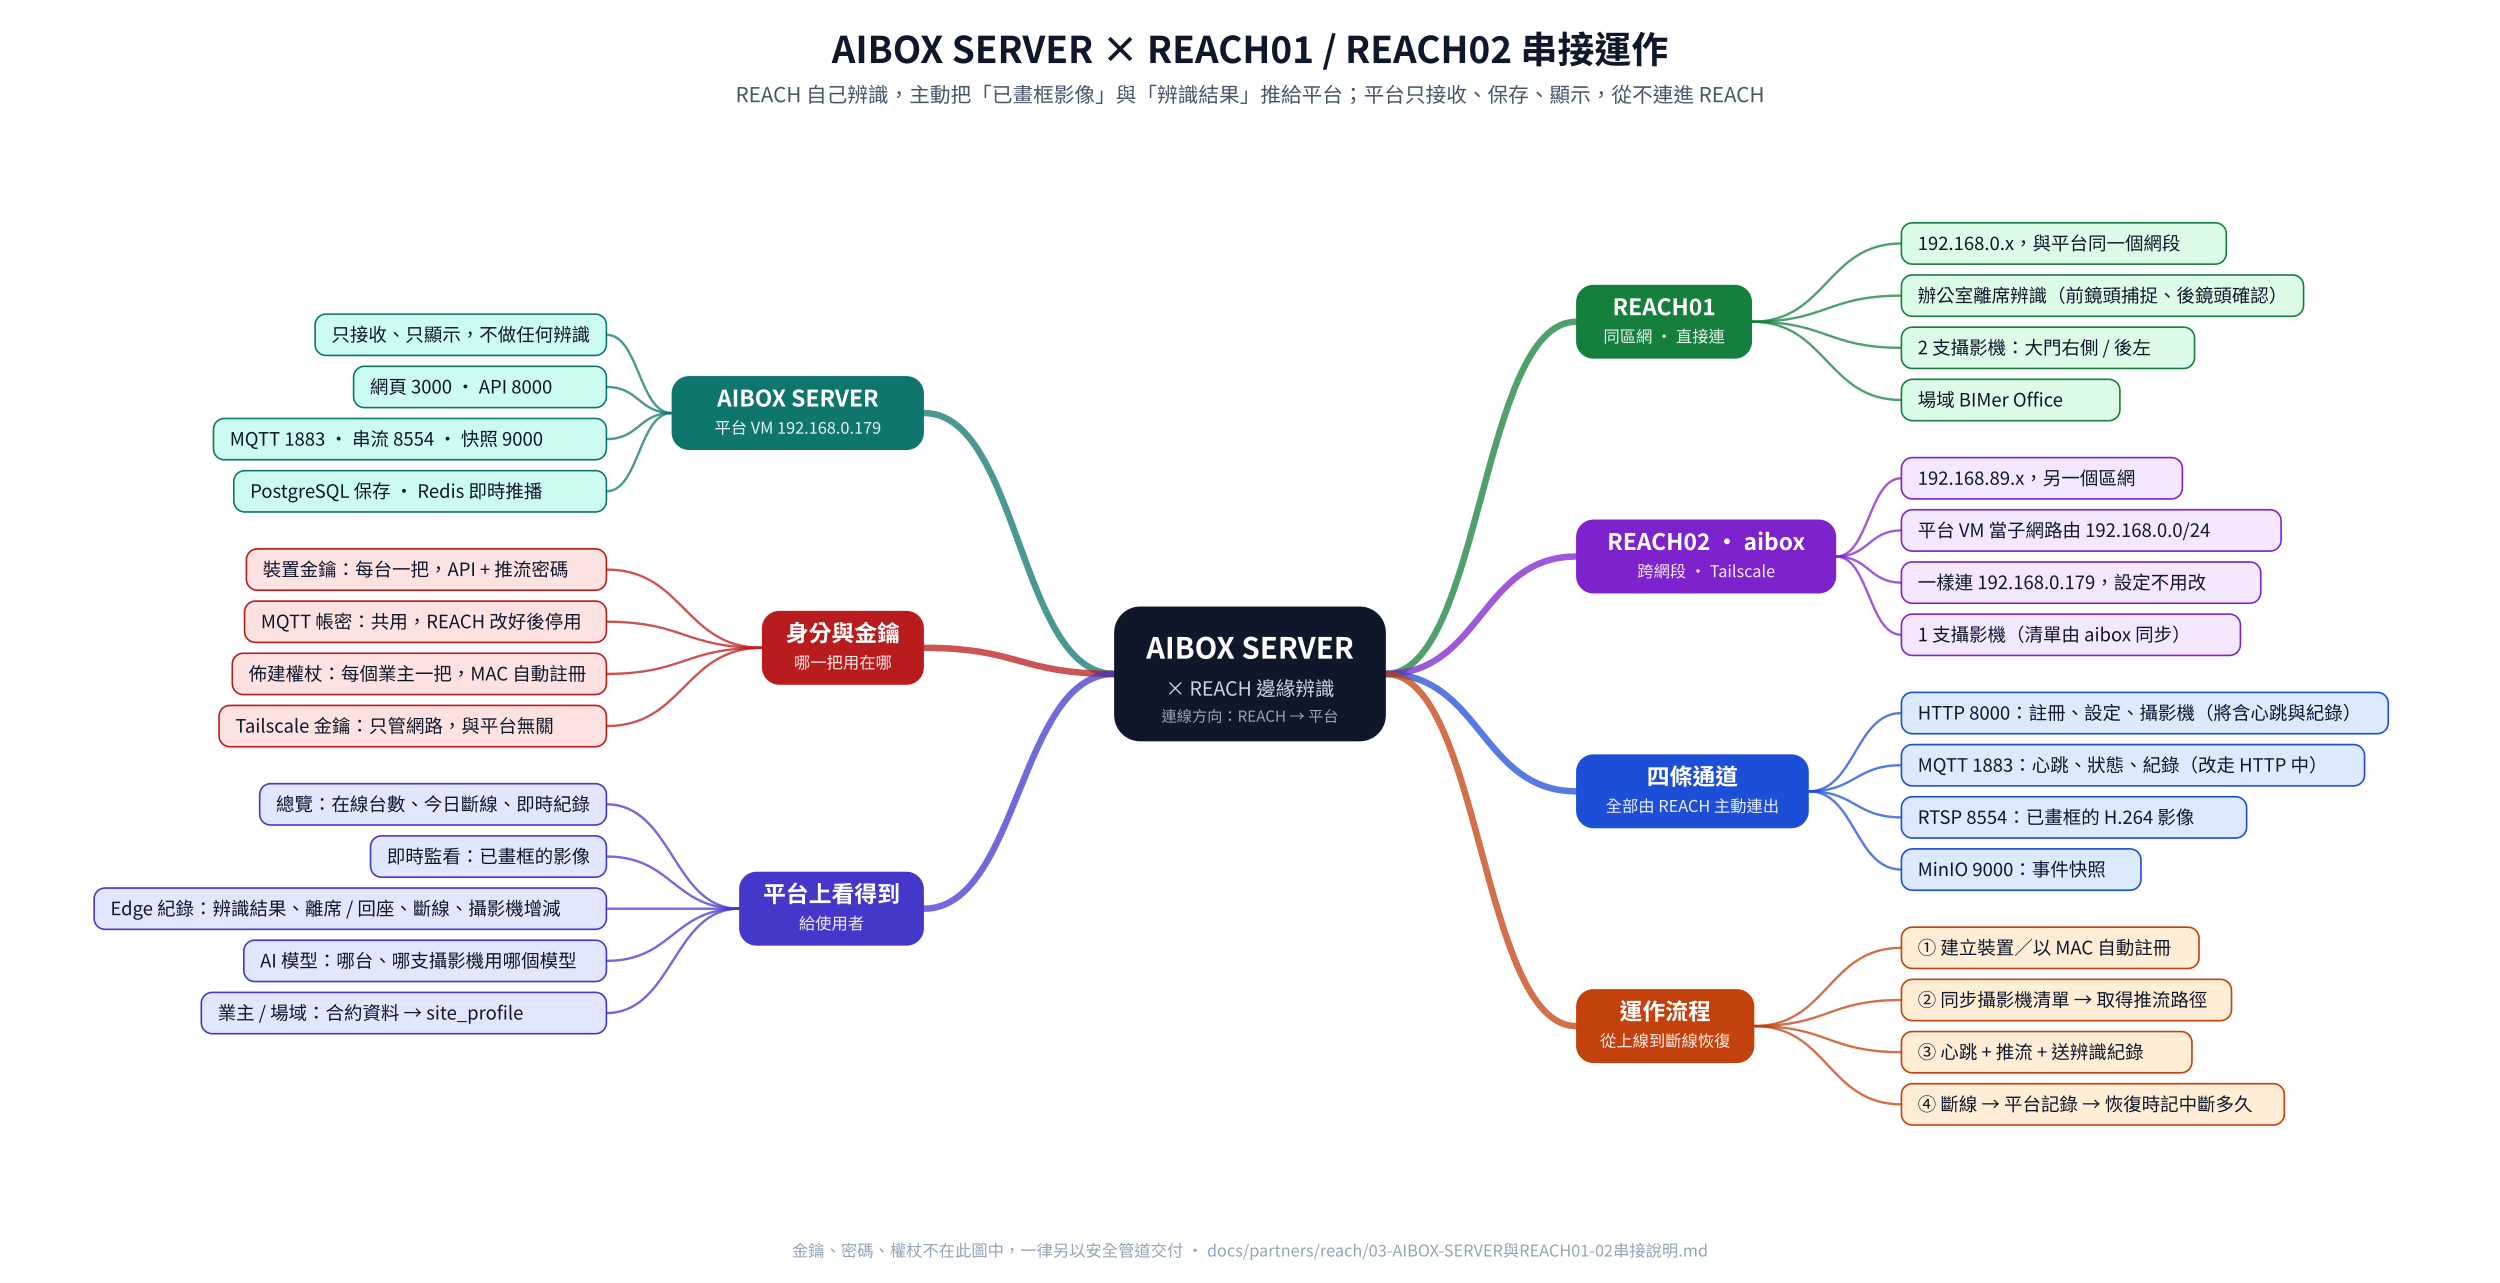
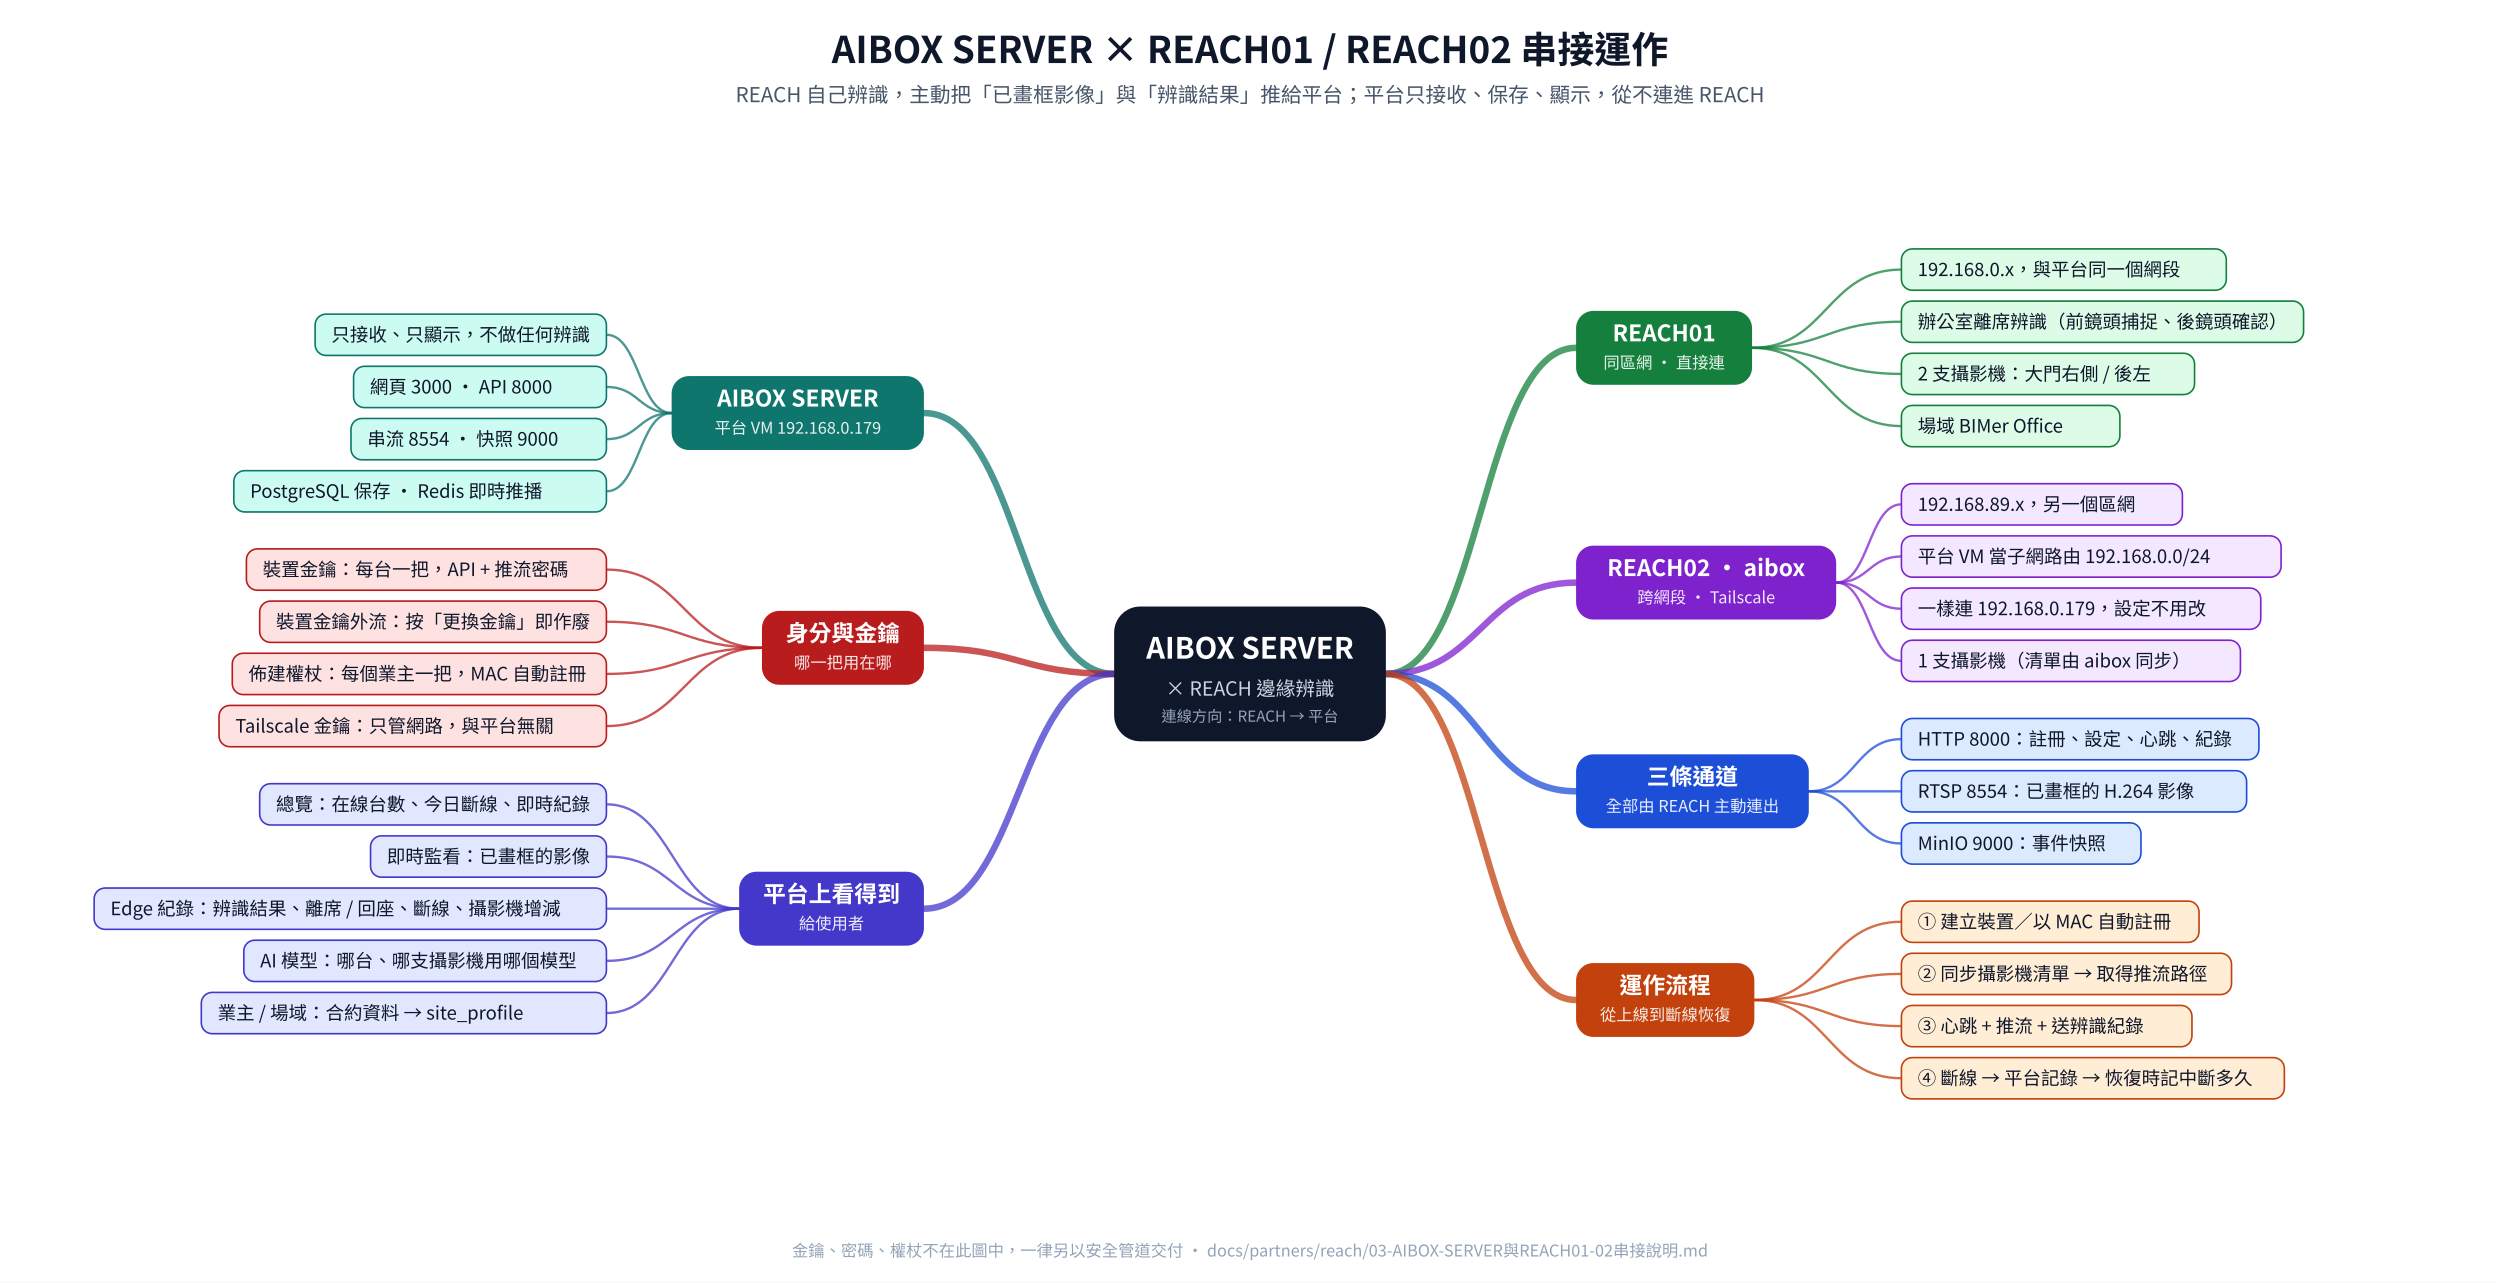
<svg xmlns="http://www.w3.org/2000/svg" width="2300" height="1180" viewBox="0 0 2300 1180" font-family="'Noto Sans TC','Noto Sans CJK TC','PingFang TC','Microsoft JhengHei','WenQuanYi Zen Hei',sans-serif">
  <rect width="2300" height="1180" fill="#ffffff" />
  <text x="1150.0" y="58" text-anchor="middle" font-size="34" font-weight="700" fill="#0f172a">AIBOX SERVER × REACH01 / REACH02 串接運作</text>
  <text x="1150.0" y="94" text-anchor="middle" font-size="19" fill="#475569">REACH 自己辨識，主動把「已畫框影像」與「辨識結果」推給平台；平台只接收、保存、顯示，從不連進 REACH</text>
  <path d="M1025.0,620.0 C937.5,620.0 937.5,380.0 850.0,380.0" fill="none" stroke="#0f766e" stroke-width="6" stroke-opacity="0.75" stroke-linecap="round" />
  <path d="M617.9,380.0 C587.9,380.0 587.9,308.0 557.9,308.0" fill="none" stroke="#0f766e" stroke-width="2.2" stroke-opacity="0.75" stroke-linecap="round" />
  <path d="M617.9,380.0 C587.9,380.0 587.9,356.0 557.9,356.0" fill="none" stroke="#0f766e" stroke-width="2.2" stroke-opacity="0.75" stroke-linecap="round" />
  <path d="M617.9,380.0 C587.9,380.0 587.9,404.0 557.9,404.0" fill="none" stroke="#0f766e" stroke-width="2.2" stroke-opacity="0.75" stroke-linecap="round" />
  <path d="M617.9,380.0 C587.9,380.0 587.9,452.0 557.9,452.0" fill="none" stroke="#0f766e" stroke-width="2.2" stroke-opacity="0.75" stroke-linecap="round" />
  <path d="M1025.0,620.0 C937.5,620.0 937.5,596.0 850.0,596.0" fill="none" stroke="#b91c1c" stroke-width="6" stroke-opacity="0.75" stroke-linecap="round" />
  <path d="M701.0,596.0 C629.5,596.0 629.5,524.0 557.9,524.0" fill="none" stroke="#b91c1c" stroke-width="2.2" stroke-opacity="0.75" stroke-linecap="round" />
  <path d="M701.0,596.0 C629.5,596.0 629.5,572.0 557.9,572.0" fill="none" stroke="#b91c1c" stroke-width="2.2" stroke-opacity="0.75" stroke-linecap="round" />
  <path d="M701.0,596.0 C629.5,596.0 629.5,620.0 557.9,620.0" fill="none" stroke="#b91c1c" stroke-width="2.2" stroke-opacity="0.75" stroke-linecap="round" />
  <path d="M701.0,596.0 C629.5,596.0 629.5,668.0 557.9,668.0" fill="none" stroke="#b91c1c" stroke-width="2.2" stroke-opacity="0.75" stroke-linecap="round" />
  <path d="M1025.0,620.0 C937.5,620.0 937.5,836.0 850.0,836.0" fill="none" stroke="#4338ca" stroke-width="6" stroke-opacity="0.75" stroke-linecap="round" />
  <path d="M680.0,836.0 C619.0,836.0 619.0,740.0 557.9,740.0" fill="none" stroke="#4338ca" stroke-width="2.2" stroke-opacity="0.75" stroke-linecap="round" />
  <path d="M680.0,836.0 C619.0,836.0 619.0,788.0 557.9,788.0" fill="none" stroke="#4338ca" stroke-width="2.2" stroke-opacity="0.75" stroke-linecap="round" />
  <path d="M680.0,836.0 C619.0,836.0 619.0,836.0 557.9,836.0" fill="none" stroke="#4338ca" stroke-width="2.2" stroke-opacity="0.75" stroke-linecap="round" />
  <path d="M680.0,836.0 C619.0,836.0 619.0,884.0 557.9,884.0" fill="none" stroke="#4338ca" stroke-width="2.2" stroke-opacity="0.75" stroke-linecap="round" />
  <path d="M680.0,836.0 C619.0,836.0 619.0,932.0 557.9,932.0" fill="none" stroke="#4338ca" stroke-width="2.2" stroke-opacity="0.75" stroke-linecap="round" />
-   <path d="M1275.0,620.0 C1362.5,620.0 1362.5,296.0 1450.0,296.0" fill="none" stroke="#15803d" stroke-width="6" stroke-opacity="0.75" stroke-linecap="round" />
-   <path d="M1611.9,296.0 C1680.6,296.0 1680.6,224.0 1749.3,224.0" fill="none" stroke="#15803d" stroke-width="2.2" stroke-opacity="0.75" stroke-linecap="round" />
-   <path d="M1611.9,296.0 C1680.6,296.0 1680.6,272.0 1749.3,272.0" fill="none" stroke="#15803d" stroke-width="2.2" stroke-opacity="0.75" stroke-linecap="round" />
-   <path d="M1611.9,296.0 C1680.6,296.0 1680.6,320.0 1749.3,320.0" fill="none" stroke="#15803d" stroke-width="2.2" stroke-opacity="0.75" stroke-linecap="round" />
-   <path d="M1611.9,296.0 C1680.6,296.0 1680.6,368.0 1749.3,368.0" fill="none" stroke="#15803d" stroke-width="2.2" stroke-opacity="0.75" stroke-linecap="round" />
-   <path d="M1275.0,620.0 C1362.5,620.0 1362.5,512.0 1450.0,512.0" fill="none" stroke="#7e22ce" stroke-width="6" stroke-opacity="0.75" stroke-linecap="round" />
-   <path d="M1689.3,512.0 C1719.3,512.0 1719.3,440.0 1749.3,440.0" fill="none" stroke="#7e22ce" stroke-width="2.2" stroke-opacity="0.75" stroke-linecap="round" />
-   <path d="M1689.3,512.0 C1719.3,512.0 1719.3,488.0 1749.3,488.0" fill="none" stroke="#7e22ce" stroke-width="2.2" stroke-opacity="0.75" stroke-linecap="round" />
-   <path d="M1689.3,512.0 C1719.3,512.0 1719.3,536.0 1749.3,536.0" fill="none" stroke="#7e22ce" stroke-width="2.2" stroke-opacity="0.75" stroke-linecap="round" />
-   <path d="M1689.3,512.0 C1719.3,512.0 1719.3,584.0 1749.3,584.0" fill="none" stroke="#7e22ce" stroke-width="2.2" stroke-opacity="0.75" stroke-linecap="round" />
+   <path d="M1275.0,620.0 C1362.5,620.0 1362.5,320.0 1450.0,320.0" fill="none" stroke="#15803d" stroke-width="6" stroke-opacity="0.75" stroke-linecap="round" />
+   <path d="M1611.9,320.0 C1680.6,320.0 1680.6,248.0 1749.3,248.0" fill="none" stroke="#15803d" stroke-width="2.2" stroke-opacity="0.75" stroke-linecap="round" />
+   <path d="M1611.9,320.0 C1680.6,320.0 1680.6,296.0 1749.3,296.0" fill="none" stroke="#15803d" stroke-width="2.2" stroke-opacity="0.75" stroke-linecap="round" />
+   <path d="M1611.9,320.0 C1680.6,320.0 1680.6,344.0 1749.3,344.0" fill="none" stroke="#15803d" stroke-width="2.2" stroke-opacity="0.75" stroke-linecap="round" />
+   <path d="M1611.9,320.0 C1680.6,320.0 1680.6,392.0 1749.3,392.0" fill="none" stroke="#15803d" stroke-width="2.2" stroke-opacity="0.75" stroke-linecap="round" />
+   <path d="M1275.0,620.0 C1362.5,620.0 1362.5,536.0 1450.0,536.0" fill="none" stroke="#7e22ce" stroke-width="6" stroke-opacity="0.75" stroke-linecap="round" />
+   <path d="M1689.3,536.0 C1719.3,536.0 1719.3,464.0 1749.3,464.0" fill="none" stroke="#7e22ce" stroke-width="2.2" stroke-opacity="0.75" stroke-linecap="round" />
+   <path d="M1689.3,536.0 C1719.3,536.0 1719.3,512.0 1749.3,512.0" fill="none" stroke="#7e22ce" stroke-width="2.2" stroke-opacity="0.75" stroke-linecap="round" />
+   <path d="M1689.3,536.0 C1719.3,536.0 1719.3,560.0 1749.3,560.0" fill="none" stroke="#7e22ce" stroke-width="2.2" stroke-opacity="0.75" stroke-linecap="round" />
+   <path d="M1689.3,536.0 C1719.3,536.0 1719.3,608.0 1749.3,608.0" fill="none" stroke="#7e22ce" stroke-width="2.2" stroke-opacity="0.75" stroke-linecap="round" />
  <path d="M1275.0,620.0 C1362.5,620.0 1362.5,728.0 1450.0,728.0" fill="none" stroke="#1d4ed8" stroke-width="6" stroke-opacity="0.75" stroke-linecap="round" />
-   <path d="M1664.1,728.0 C1706.7,728.0 1706.7,656.0 1749.3,656.0" fill="none" stroke="#1d4ed8" stroke-width="2.2" stroke-opacity="0.75" stroke-linecap="round" />
-   <path d="M1664.1,728.0 C1706.7,728.0 1706.7,704.0 1749.3,704.0" fill="none" stroke="#1d4ed8" stroke-width="2.2" stroke-opacity="0.75" stroke-linecap="round" />
-   <path d="M1664.1,728.0 C1706.7,728.0 1706.7,752.0 1749.3,752.0" fill="none" stroke="#1d4ed8" stroke-width="2.2" stroke-opacity="0.75" stroke-linecap="round" />
-   <path d="M1664.1,728.0 C1706.7,728.0 1706.7,800.0 1749.3,800.0" fill="none" stroke="#1d4ed8" stroke-width="2.2" stroke-opacity="0.75" stroke-linecap="round" />
-   <path d="M1275.0,620.0 C1362.5,620.0 1362.5,944.0 1450.0,944.0" fill="none" stroke="#c2410c" stroke-width="6" stroke-opacity="0.75" stroke-linecap="round" />
-   <path d="M1614.0,944.0 C1681.7,944.0 1681.7,872.0 1749.3,872.0" fill="none" stroke="#c2410c" stroke-width="2.2" stroke-opacity="0.75" stroke-linecap="round" />
-   <path d="M1614.0,944.0 C1681.7,944.0 1681.7,920.0 1749.3,920.0" fill="none" stroke="#c2410c" stroke-width="2.2" stroke-opacity="0.75" stroke-linecap="round" />
-   <path d="M1614.0,944.0 C1681.7,944.0 1681.7,968.0 1749.3,968.0" fill="none" stroke="#c2410c" stroke-width="2.2" stroke-opacity="0.75" stroke-linecap="round" />
-   <path d="M1614.0,944.0 C1681.7,944.0 1681.7,1016.0 1749.3,1016.0" fill="none" stroke="#c2410c" stroke-width="2.2" stroke-opacity="0.75" stroke-linecap="round" />
+   <path d="M1664.1,728.0 C1706.7,728.0 1706.7,680.0 1749.3,680.0" fill="none" stroke="#1d4ed8" stroke-width="2.2" stroke-opacity="0.75" stroke-linecap="round" />
+   <path d="M1664.1,728.0 C1706.7,728.0 1706.7,728.0 1749.3,728.0" fill="none" stroke="#1d4ed8" stroke-width="2.2" stroke-opacity="0.75" stroke-linecap="round" />
+   <path d="M1664.1,728.0 C1706.7,728.0 1706.7,776.0 1749.3,776.0" fill="none" stroke="#1d4ed8" stroke-width="2.2" stroke-opacity="0.75" stroke-linecap="round" />
+   <path d="M1275.0,620.0 C1362.5,620.0 1362.5,920.0 1450.0,920.0" fill="none" stroke="#c2410c" stroke-width="6" stroke-opacity="0.75" stroke-linecap="round" />
+   <path d="M1614.0,920.0 C1681.7,920.0 1681.7,848.0 1749.3,848.0" fill="none" stroke="#c2410c" stroke-width="2.2" stroke-opacity="0.75" stroke-linecap="round" />
+   <path d="M1614.0,920.0 C1681.7,920.0 1681.7,896.0 1749.3,896.0" fill="none" stroke="#c2410c" stroke-width="2.2" stroke-opacity="0.75" stroke-linecap="round" />
+   <path d="M1614.0,920.0 C1681.7,920.0 1681.7,944.0 1749.3,944.0" fill="none" stroke="#c2410c" stroke-width="2.2" stroke-opacity="0.75" stroke-linecap="round" />
+   <path d="M1614.0,920.0 C1681.7,920.0 1681.7,992.0 1749.3,992.0" fill="none" stroke="#c2410c" stroke-width="2.2" stroke-opacity="0.75" stroke-linecap="round" />
  <rect x="1025.0" y="558.0" width="250" height="124" rx="24" fill="#0f172a" />
  <text x="1150.0" y="606.0" text-anchor="middle" font-size="27" font-weight="700" fill="#ffffff">AIBOX SERVER</text>
  <text x="1150.0" y="640.0" text-anchor="middle" font-size="18" fill="#cbd5e1">× REACH 邊緣辨識</text>
  <text x="1150.0" y="664.0" text-anchor="middle" font-size="14" fill="#94a3b8">連線方向：REACH → 平台</text>
  <rect x="617.9" y="346.0" width="232.1" height="68" rx="16" fill="#0f766e" />
  <text x="734.0" y="374.0" text-anchor="middle" font-size="21" font-weight="700" fill="#ffffff">AIBOX SERVER</text>
  <text x="734.0" y="399.0" text-anchor="middle" font-size="15" fill="#ffffff" fill-opacity="0.9">平台 VM 192.168.0.179</text>
  <rect x="289.9" y="289.0" width="268.0" height="38" rx="10" fill="#ccfbf1" stroke="#0f766e" stroke-width="1.5" />
  <text x="304.9" y="314.0" font-size="17" fill="#0f172a">只接收、只顯示，不做任何辨識</text>
  <rect x="325.3" y="337.0" width="232.6" height="38" rx="10" fill="#ccfbf1" stroke="#0f766e" stroke-width="1.5" />
  <text x="340.3" y="362.0" font-size="17" fill="#0f172a">網頁 3000 · API 8000</text>
-   <rect x="196.4" y="385.0" width="361.5" height="38" rx="10" fill="#ccfbf1" stroke="#0f766e" stroke-width="1.5" />
-   <text x="211.4" y="410.0" font-size="17" fill="#0f172a">MQTT 1883 · 串流 8554 · 快照 9000</text>
+   <rect x="322.9" y="385.0" width="235.0" height="38" rx="10" fill="#ccfbf1" stroke="#0f766e" stroke-width="1.5" />
+   <text x="337.9" y="410.0" font-size="17" fill="#0f172a">串流 8554 · 快照 9000</text>
  <rect x="215.1" y="433.0" width="342.8" height="38" rx="10" fill="#ccfbf1" stroke="#0f766e" stroke-width="1.5" />
  <text x="230.1" y="458.0" font-size="17" fill="#0f172a">PostgreSQL 保存 · Redis 即時推播</text>
  <rect x="701.0" y="562.0" width="149.0" height="68" rx="16" fill="#b91c1c" />
  <text x="775.5" y="590.0" text-anchor="middle" font-size="21" font-weight="700" fill="#ffffff">身分與金鑰</text>
  <text x="775.5" y="615.0" text-anchor="middle" font-size="15" fill="#ffffff" fill-opacity="0.9">哪一把用在哪</text>
  <rect x="226.7" y="505.0" width="331.2" height="38" rx="10" fill="#fee2e2" stroke="#b91c1c" stroke-width="1.5" />
  <text x="241.7" y="530.0" font-size="17" fill="#0f172a">裝置金鑰：每台一把，API + 推流密碼</text>
-   <rect x="225.0" y="553.0" width="332.9" height="38" rx="10" fill="#fee2e2" stroke="#b91c1c" stroke-width="1.5" />
-   <text x="240.0" y="578.0" font-size="17" fill="#0f172a">MQTT 帳密：共用，REACH 改好後停用</text>
+   <rect x="238.9" y="553.0" width="319.0" height="38" rx="10" fill="#fee2e2" stroke="#b91c1c" stroke-width="1.5" />
+   <text x="253.9" y="578.0" font-size="17" fill="#0f172a">裝置金鑰外流：按「更換金鑰」即作廢</text>
  <rect x="213.7" y="601.0" width="344.2" height="38" rx="10" fill="#fee2e2" stroke="#b91c1c" stroke-width="1.5" />
  <text x="228.7" y="626.0" font-size="17" fill="#0f172a">佈建權杖：每個業主一把，MAC 自動註冊</text>
  <rect x="201.5" y="649.0" width="356.4" height="38" rx="10" fill="#fee2e2" stroke="#b91c1c" stroke-width="1.5" />
  <text x="216.5" y="674.0" font-size="17" fill="#0f172a">Tailscale 金鑰：只管網路，與平台無關</text>
  <rect x="680.0" y="802.0" width="170.0" height="68" rx="16" fill="#4338ca" />
  <text x="765.0" y="830.0" text-anchor="middle" font-size="21" font-weight="700" fill="#ffffff">平台上看得到</text>
  <text x="765.0" y="855.0" text-anchor="middle" font-size="15" fill="#ffffff" fill-opacity="0.9">給使用者</text>
  <rect x="238.9" y="721.0" width="319.0" height="38" rx="10" fill="#e0e7ff" stroke="#4338ca" stroke-width="1.5" />
  <text x="253.9" y="746.0" font-size="17" fill="#0f172a">總覽：在線台數、今日斷線、即時紀錄</text>
  <rect x="340.9" y="769.0" width="217.0" height="38" rx="10" fill="#e0e7ff" stroke="#4338ca" stroke-width="1.5" />
  <text x="355.9" y="794.0" font-size="17" fill="#0f172a">即時監看：已畫框的影像</text>
  <rect x="86.6" y="817.0" width="471.3" height="38" rx="10" fill="#e0e7ff" stroke="#4338ca" stroke-width="1.5" />
  <text x="101.6" y="842.0" font-size="17" fill="#0f172a">Edge 紀錄：辨識結果、離席 / 回座、斷線、攝影機增減</text>
  <rect x="224.3" y="865.0" width="333.6" height="38" rx="10" fill="#e0e7ff" stroke="#4338ca" stroke-width="1.5" />
  <text x="239.3" y="890.0" font-size="17" fill="#0f172a">AI 模型：哪台、哪支攝影機用哪個模型</text>
  <rect x="185.2" y="913.0" width="372.7" height="38" rx="10" fill="#e0e7ff" stroke="#4338ca" stroke-width="1.5" />
  <text x="200.2" y="938.0" font-size="17" fill="#0f172a">業主 / 場域：合約資料 → site_profile</text>
-   <rect x="1450.0" y="262.0" width="161.9" height="68" rx="16" fill="#15803d" />
-   <text x="1531.0" y="290.0" text-anchor="middle" font-size="21" font-weight="700" fill="#ffffff">REACH01</text>
-   <text x="1531.0" y="315.0" text-anchor="middle" font-size="15" fill="#ffffff" fill-opacity="0.9">同區網 · 直接連</text>
-   <rect x="1749.3" y="205.0" width="298.9" height="38" rx="10" fill="#dcfce7" stroke="#15803d" stroke-width="1.5" />
-   <text x="1764.3" y="230.0" font-size="17" fill="#0f172a">192.168.0.x，與平台同一個網段</text>
-   <rect x="1749.3" y="253.0" width="370.0" height="38" rx="10" fill="#dcfce7" stroke="#15803d" stroke-width="1.5" />
-   <text x="1764.3" y="278.0" font-size="17" fill="#0f172a">辦公室離席辨識（前鏡頭捕捉、後鏡頭確認）</text>
-   <rect x="1749.3" y="301.0" width="269.7" height="38" rx="10" fill="#dcfce7" stroke="#15803d" stroke-width="1.5" />
-   <text x="1764.3" y="326.0" font-size="17" fill="#0f172a">2 支攝影機：大門右側 / 後左</text>
-   <rect x="1749.3" y="349.0" width="201.0" height="38" rx="10" fill="#dcfce7" stroke="#15803d" stroke-width="1.5" />
-   <text x="1764.3" y="374.0" font-size="17" fill="#0f172a">場域 BIMer Office</text>
-   <rect x="1450.0" y="478.0" width="239.3" height="68" rx="16" fill="#7e22ce" />
-   <text x="1569.7" y="506.0" text-anchor="middle" font-size="21" font-weight="700" fill="#ffffff">REACH02 · aibox</text>
-   <text x="1569.7" y="531.0" text-anchor="middle" font-size="15" fill="#ffffff" fill-opacity="0.9">跨網段 · Tailscale</text>
-   <rect x="1749.3" y="421.0" width="258.5" height="38" rx="10" fill="#f3e8ff" stroke="#7e22ce" stroke-width="1.5" />
-   <text x="1764.3" y="446.0" font-size="17" fill="#0f172a">192.168.89.x，另一個區網</text>
-   <rect x="1749.3" y="469.0" width="349.3" height="38" rx="10" fill="#f3e8ff" stroke="#7e22ce" stroke-width="1.5" />
-   <text x="1764.3" y="494.0" font-size="17" fill="#0f172a">平台 VM 當子網路由 192.168.0.0/24</text>
-   <rect x="1749.3" y="517.0" width="330.6" height="38" rx="10" fill="#f3e8ff" stroke="#7e22ce" stroke-width="1.5" />
-   <text x="1764.3" y="542.0" font-size="17" fill="#0f172a">一樣連 192.168.0.179，設定不用改</text>
-   <rect x="1749.3" y="565.0" width="311.9" height="38" rx="10" fill="#f3e8ff" stroke="#7e22ce" stroke-width="1.5" />
-   <text x="1764.3" y="590.0" font-size="17" fill="#0f172a">1 支攝影機（清單由 aibox 同步）</text>
+   <rect x="1450.0" y="286.0" width="161.9" height="68" rx="16" fill="#15803d" />
+   <text x="1531.0" y="314.0" text-anchor="middle" font-size="21" font-weight="700" fill="#ffffff">REACH01</text>
+   <text x="1531.0" y="339.0" text-anchor="middle" font-size="15" fill="#ffffff" fill-opacity="0.9">同區網 · 直接連</text>
+   <rect x="1749.3" y="229.0" width="298.9" height="38" rx="10" fill="#dcfce7" stroke="#15803d" stroke-width="1.5" />
+   <text x="1764.3" y="254.0" font-size="17" fill="#0f172a">192.168.0.x，與平台同一個網段</text>
+   <rect x="1749.3" y="277.0" width="370.0" height="38" rx="10" fill="#dcfce7" stroke="#15803d" stroke-width="1.5" />
+   <text x="1764.3" y="302.0" font-size="17" fill="#0f172a">辦公室離席辨識（前鏡頭捕捉、後鏡頭確認）</text>
+   <rect x="1749.3" y="325.0" width="269.7" height="38" rx="10" fill="#dcfce7" stroke="#15803d" stroke-width="1.5" />
+   <text x="1764.3" y="350.0" font-size="17" fill="#0f172a">2 支攝影機：大門右側 / 後左</text>
+   <rect x="1749.3" y="373.0" width="201.0" height="38" rx="10" fill="#dcfce7" stroke="#15803d" stroke-width="1.5" />
+   <text x="1764.3" y="398.0" font-size="17" fill="#0f172a">場域 BIMer Office</text>
+   <rect x="1450.0" y="502.0" width="239.3" height="68" rx="16" fill="#7e22ce" />
+   <text x="1569.7" y="530.0" text-anchor="middle" font-size="21" font-weight="700" fill="#ffffff">REACH02 · aibox</text>
+   <text x="1569.7" y="555.0" text-anchor="middle" font-size="15" fill="#ffffff" fill-opacity="0.9">跨網段 · Tailscale</text>
+   <rect x="1749.3" y="445.0" width="258.5" height="38" rx="10" fill="#f3e8ff" stroke="#7e22ce" stroke-width="1.5" />
+   <text x="1764.3" y="470.0" font-size="17" fill="#0f172a">192.168.89.x，另一個區網</text>
+   <rect x="1749.3" y="493.0" width="349.3" height="38" rx="10" fill="#f3e8ff" stroke="#7e22ce" stroke-width="1.5" />
+   <text x="1764.3" y="518.0" font-size="17" fill="#0f172a">平台 VM 當子網路由 192.168.0.0/24</text>
+   <rect x="1749.3" y="541.0" width="330.6" height="38" rx="10" fill="#f3e8ff" stroke="#7e22ce" stroke-width="1.5" />
+   <text x="1764.3" y="566.0" font-size="17" fill="#0f172a">一樣連 192.168.0.179，設定不用改</text>
+   <rect x="1749.3" y="589.0" width="311.9" height="38" rx="10" fill="#f3e8ff" stroke="#7e22ce" stroke-width="1.5" />
+   <text x="1764.3" y="614.0" font-size="17" fill="#0f172a">1 支攝影機（清單由 aibox 同步）</text>
  <rect x="1450.0" y="694.0" width="214.1" height="68" rx="16" fill="#1d4ed8" />
-   <text x="1557.0" y="722.0" text-anchor="middle" font-size="21" font-weight="700" fill="#ffffff">四條通道</text>
+   <text x="1557.0" y="722.0" text-anchor="middle" font-size="21" font-weight="700" fill="#ffffff">三條通道</text>
  <text x="1557.0" y="747.0" text-anchor="middle" font-size="15" fill="#ffffff" fill-opacity="0.9">全部由 REACH 主動連出</text>
-   <rect x="1749.3" y="637.0" width="447.9" height="38" rx="10" fill="#dbeafe" stroke="#1d4ed8" stroke-width="1.5" />
-   <text x="1764.3" y="662.0" font-size="17" fill="#0f172a">HTTP 8000：註冊、設定、攝影機（將含心跳與紀錄）</text>
-   <rect x="1749.3" y="685.0" width="426.1" height="38" rx="10" fill="#dbeafe" stroke="#1d4ed8" stroke-width="1.5" />
-   <text x="1764.3" y="710.0" font-size="17" fill="#0f172a">MQTT 1883：心跳、狀態、紀錄（改走 HTTP 中）</text>
-   <rect x="1749.3" y="733.0" width="317.6" height="38" rx="10" fill="#dbeafe" stroke="#1d4ed8" stroke-width="1.5" />
-   <text x="1764.3" y="758.0" font-size="17" fill="#0f172a">RTSP 8554：已畫框的 H.264 影像</text>
-   <rect x="1749.3" y="781.0" width="220.4" height="38" rx="10" fill="#dbeafe" stroke="#1d4ed8" stroke-width="1.5" />
-   <text x="1764.3" y="806.0" font-size="17" fill="#0f172a">MinIO 9000：事件快照</text>
-   <rect x="1450.0" y="910.0" width="164.0" height="68" rx="16" fill="#c2410c" />
-   <text x="1532.0" y="938.0" text-anchor="middle" font-size="21" font-weight="700" fill="#ffffff">運作流程</text>
-   <text x="1532.0" y="963.0" text-anchor="middle" font-size="15" fill="#ffffff" fill-opacity="0.9">從上線到斷線恢復</text>
-   <rect x="1749.3" y="853.0" width="273.8" height="38" rx="10" fill="#ffedd5" stroke="#c2410c" stroke-width="1.5" />
-   <text x="1764.3" y="878.0" font-size="17" fill="#0f172a">① 建立裝置／以 MAC 自動註冊</text>
-   <rect x="1749.3" y="901.0" width="303.7" height="38" rx="10" fill="#ffedd5" stroke="#c2410c" stroke-width="1.5" />
-   <text x="1764.3" y="926.0" font-size="17" fill="#0f172a">② 同步攝影機清單 → 取得推流路徑</text>
-   <rect x="1749.3" y="949.0" width="267.3" height="38" rx="10" fill="#ffedd5" stroke="#c2410c" stroke-width="1.5" />
-   <text x="1764.3" y="974.0" font-size="17" fill="#0f172a">③ 心跳 + 推流 + 送辨識紀錄</text>
-   <rect x="1749.3" y="997.0" width="352.3" height="38" rx="10" fill="#ffedd5" stroke="#c2410c" stroke-width="1.5" />
-   <text x="1764.3" y="1022.0" font-size="17" fill="#0f172a">④ 斷線 → 平台記錄 → 恢復時記中斷多久</text>
+   <rect x="1749.3" y="661.0" width="328.9" height="38" rx="10" fill="#dbeafe" stroke="#1d4ed8" stroke-width="1.5" />
+   <text x="1764.3" y="686.0" font-size="17" fill="#0f172a">HTTP 8000：註冊、設定、心跳、紀錄</text>
+   <rect x="1749.3" y="709.0" width="317.6" height="38" rx="10" fill="#dbeafe" stroke="#1d4ed8" stroke-width="1.5" />
+   <text x="1764.3" y="734.0" font-size="17" fill="#0f172a">RTSP 8554：已畫框的 H.264 影像</text>
+   <rect x="1749.3" y="757.0" width="220.4" height="38" rx="10" fill="#dbeafe" stroke="#1d4ed8" stroke-width="1.5" />
+   <text x="1764.3" y="782.0" font-size="17" fill="#0f172a">MinIO 9000：事件快照</text>
+   <rect x="1450.0" y="886.0" width="164.0" height="68" rx="16" fill="#c2410c" />
+   <text x="1532.0" y="914.0" text-anchor="middle" font-size="21" font-weight="700" fill="#ffffff">運作流程</text>
+   <text x="1532.0" y="939.0" text-anchor="middle" font-size="15" fill="#ffffff" fill-opacity="0.9">從上線到斷線恢復</text>
+   <rect x="1749.3" y="829.0" width="273.8" height="38" rx="10" fill="#ffedd5" stroke="#c2410c" stroke-width="1.5" />
+   <text x="1764.3" y="854.0" font-size="17" fill="#0f172a">① 建立裝置／以 MAC 自動註冊</text>
+   <rect x="1749.3" y="877.0" width="303.7" height="38" rx="10" fill="#ffedd5" stroke="#c2410c" stroke-width="1.5" />
+   <text x="1764.3" y="902.0" font-size="17" fill="#0f172a">② 同步攝影機清單 → 取得推流路徑</text>
+   <rect x="1749.3" y="925.0" width="267.3" height="38" rx="10" fill="#ffedd5" stroke="#c2410c" stroke-width="1.5" />
+   <text x="1764.3" y="950.0" font-size="17" fill="#0f172a">③ 心跳 + 推流 + 送辨識紀錄</text>
+   <rect x="1749.3" y="973.0" width="352.3" height="38" rx="10" fill="#ffedd5" stroke="#c2410c" stroke-width="1.5" />
+   <text x="1764.3" y="998.0" font-size="17" fill="#0f172a">④ 斷線 → 平台記錄 → 恢復時記中斷多久</text>
  <text x="1150.0" y="1156" text-anchor="middle" font-size="15" fill="#94a3b8">金鑰、密碼、權杖不在此圖中，一律另以安全管道交付 · docs/partners/reach/03-AIBOX-SERVER與REACH01-02串接說明.md</text>
</svg>
